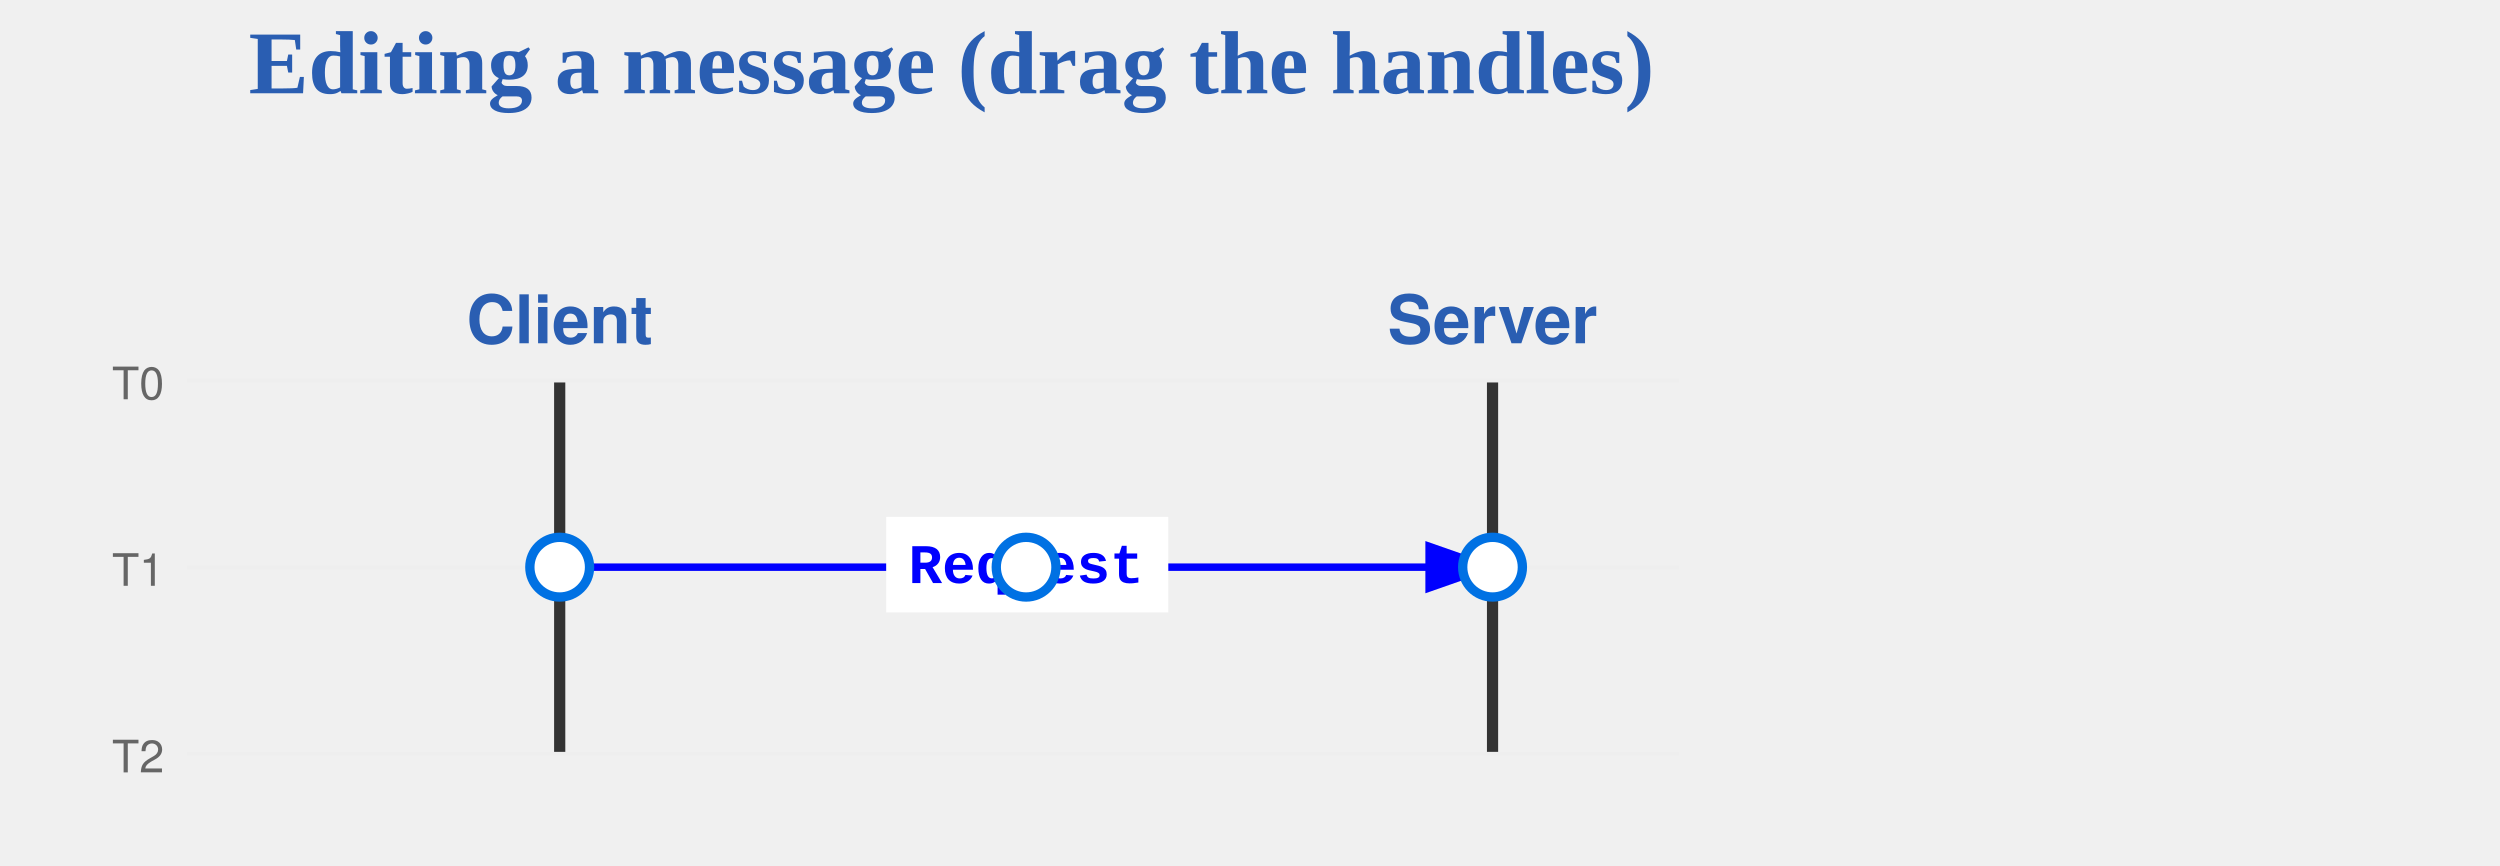
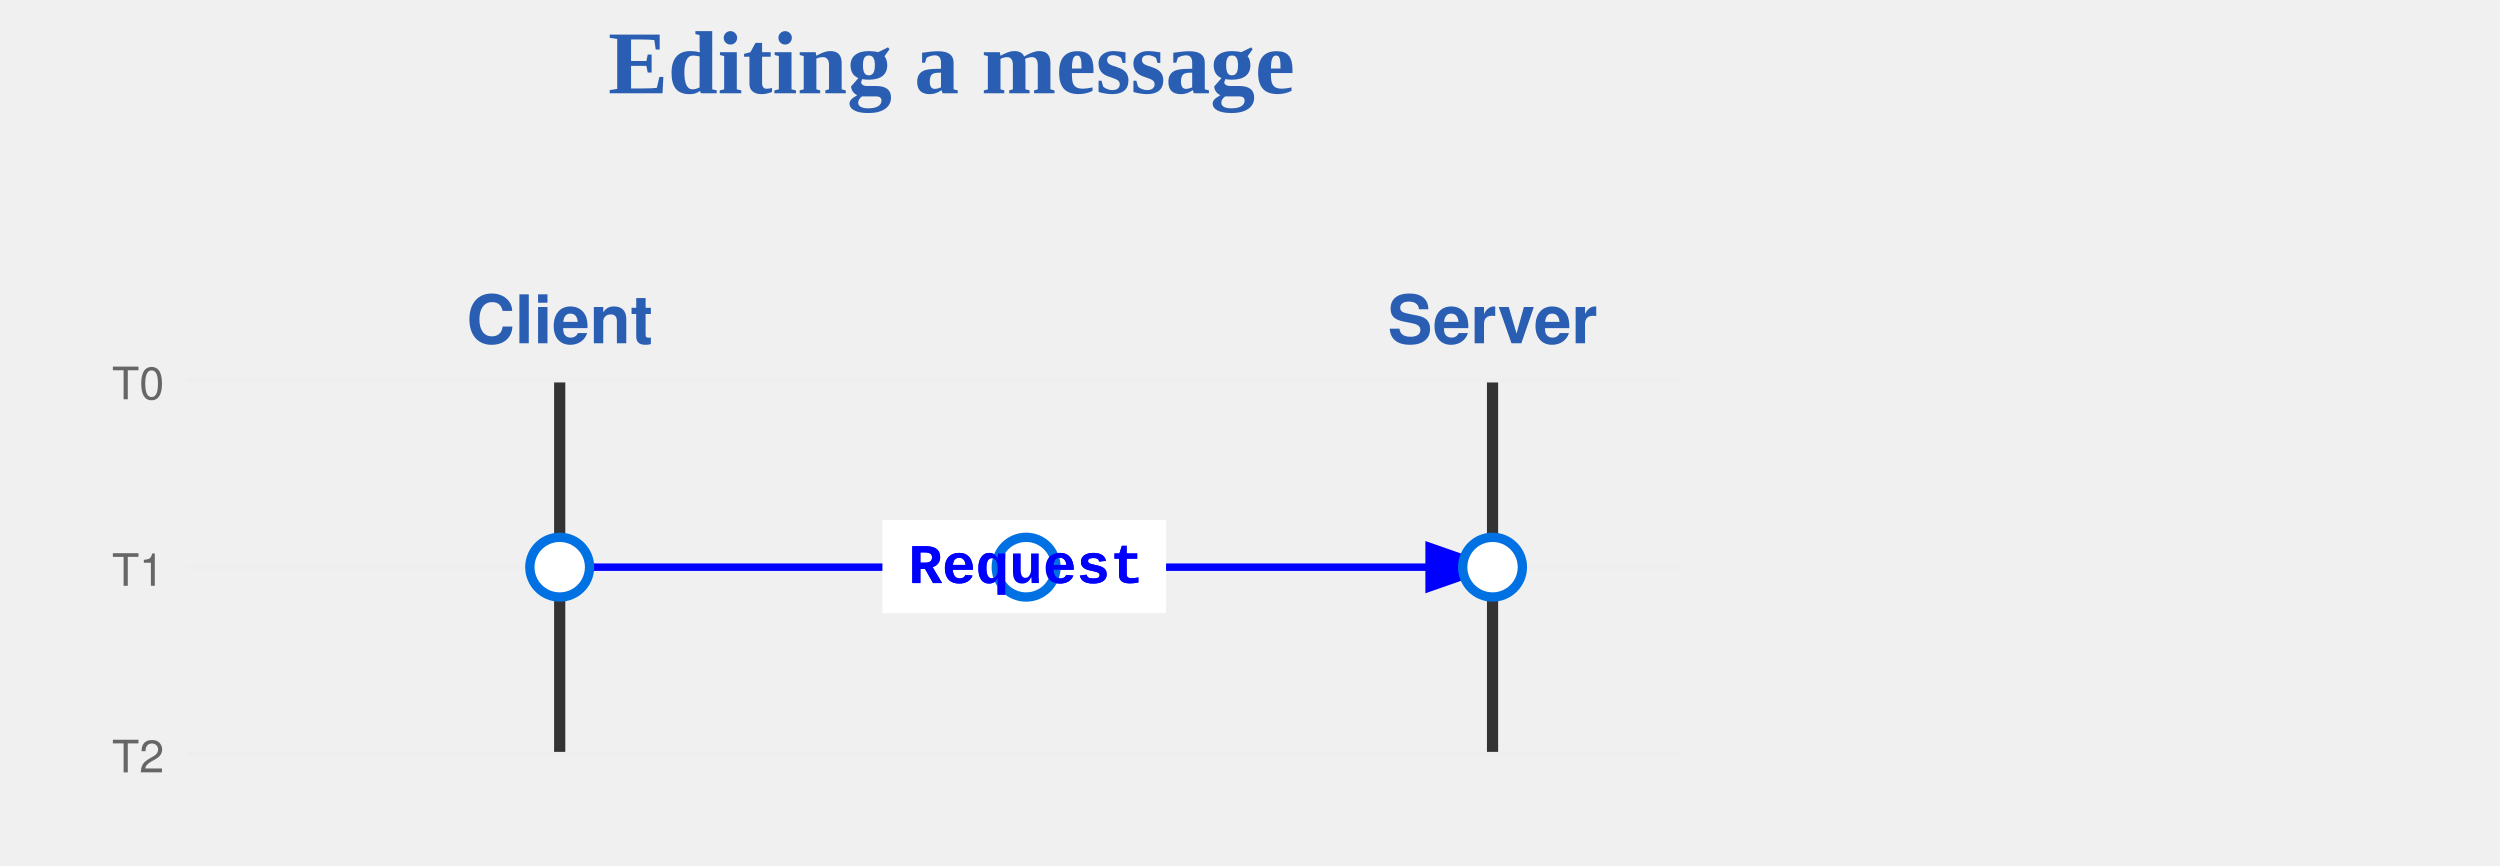
<svg xmlns="http://www.w3.org/2000/svg" id="temp-graph" width="670" height="232" viewBox="0 0 670 232" preserveAspectRatio="xMidYMid meet" style="max-width: none; height: auto;">
  <style>
    .label-box { fill: white; stroke: none; }
    .state-box { fill: #ffffcc; stroke: #aaa; rx: 4; ry: 4; }
    .lane-label { font-weight: bold; font-size: 18px; text-anchor: middle; fill: #2a5eb2; font-family: Helvetica, Arial, sans-serif; }
    /* Time-gap labels use the same face as lane labels; size/color are configurable. */
    .time-gap-label { font-weight: bold; font-size: 13px; text-anchor: middle; fill: #6b7280; font-family: Helvetica, Arial, sans-serif; }
    .sub-lane-label { font-weight: bold; font-size: 12px; text-anchor: middle; fill: #2a5eb2; font-family: Helvetica, Arial, sans-serif; }
    /* Repeated lane labels: a distinct guide style so they don't read as ordinary
       message/state text. Three variants (options.graph.labelStyle); opacity is
       set per-group inline from options.graph.opacity. */
    .lane-label-repeat { pointer-events: none; }
    /* outline: hollow, colored letters (true "word-art" outline) */
    .lane-label-repeat.outline .lane-label { fill: none; stroke: #2a5eb2; stroke-width: 1.3px; stroke-linejoin: round; }
    .lane-label-repeat.outline .sub-lane-label { fill: none; stroke: #2a5eb2; stroke-width: 1px; stroke-linejoin: round; }
    /* white: white letters with a colored outline */
    .lane-label-repeat.white .lane-label { fill: #ffffff; stroke: #2a5eb2; stroke-width: 3px; paint-order: stroke; stroke-linejoin: round; }
    .lane-label-repeat.white .sub-lane-label { fill: #ffffff; stroke: #2a5eb2; stroke-width: 2px; paint-order: stroke; stroke-linejoin: round; }
    /* solid: colored letters with a white halo (chunky, reads solid on white) */
    .lane-label-repeat.solid .lane-label, .lane-label-repeat.solid .sub-lane-label { paint-order: stroke; stroke: #ffffff; stroke-width: 3.5px; stroke-linejoin: round; }
    .lane-group-label { font-weight: bold; font-size: 14px; text-anchor: middle; fill: #6699cc; font-family: Helvetica, Arial, sans-serif; }
    .lane-group-bracket { stroke: #6699cc; stroke-width: 2; stroke-dasharray: 4,4; fill: none; }
    .message-label { font-size: 15px; font-family: 'Courier New', monospace; dominant-baseline: middle; font-weight: bold; }
    .state-label { font-size: 11px; fill: black; font-family: Helvetica, Arial, sans-serif; text-anchor: middle; }
    .arrow { stroke-width: 2; }
    .dashed { stroke-dasharray: 5,5; }
    .time-label { font-size: 12px; fill: #666; font-family: Helvetica, Arial, sans-serif; }
    .grid-line { stroke: #eee; stroke-width: 1; }
    .legend-box { fill: white; stroke: #ccc; stroke-width: 1; rx: 6; ry: 6; }
    .legend-title { font-weight: bold; font-size: 16px; fill: #2a5eb2; font-family: Helvetica, Arial, sans-serif; }
    .legend-label { font-size: 27px; font-family: 'Courier New', monospace; dominant-baseline: middle; }
    .info-box { fill: white; stroke: #333; stroke-width: 1; rx: 4; ry: 4; }
    .info-box-text { font-size: 12px; font-family: Helvetica, Arial, sans-serif; fill: #333; }
    .info-box-line { stroke: #333; stroke-width: 1; stroke-dasharray: 3,3; fill: none; }
    /* Interaction frames (PlantUML-style): a thin bordered region with a cut-corner
       label tab at the top-left. Transparent interior so it scopes without hiding. */
    .frame-box { fill: none; stroke: #888; stroke-width: 1.2; }
    .frame-tab { fill: #f3f3f3; stroke: #888; stroke-width: 1.2; }
    .frame-label { font-size: 13px; font-weight: bold; font-family: Helvetica, Arial, sans-serif; fill: #666; }
  </style>
  <style>
    .label-box { fill: white; stroke: none; }
    .state-box { fill: #ffffcc; stroke: #aaa; rx: 4; ry: 4; }
    .lane-label { font-weight: bold; font-size: 18px; text-anchor: middle; fill: #2a5eb2; font-family: Helvetica, Arial, sans-serif; }
    /* Time-gap labels use the same face as lane labels; size/color are configurable. */
    .time-gap-label { font-weight: bold; font-size: 13px; text-anchor: middle; fill: #6b7280; font-family: Helvetica, Arial, sans-serif; }
    .sub-lane-label { font-weight: bold; font-size: 12px; text-anchor: middle; fill: #2a5eb2; font-family: Helvetica, Arial, sans-serif; }
    /* Repeated lane labels: a distinct guide style so they don't read as ordinary
       message/state text. Three variants (options.graph.labelStyle); opacity is
       set per-group inline from options.graph.opacity. */
    .lane-label-repeat { pointer-events: none; }
    /* outline: hollow, colored letters (true "word-art" outline) */
    .lane-label-repeat.outline .lane-label { fill: none; stroke: #2a5eb2; stroke-width: 1.3px; stroke-linejoin: round; }
    .lane-label-repeat.outline .sub-lane-label { fill: none; stroke: #2a5eb2; stroke-width: 1px; stroke-linejoin: round; }
    /* white: white letters with a colored outline */
    .lane-label-repeat.white .lane-label { fill: #ffffff; stroke: #2a5eb2; stroke-width: 3px; paint-order: stroke; stroke-linejoin: round; }
    .lane-label-repeat.white .sub-lane-label { fill: #ffffff; stroke: #2a5eb2; stroke-width: 2px; paint-order: stroke; stroke-linejoin: round; }
    /* solid: colored letters with a white halo (chunky, reads solid on white) */
    .lane-label-repeat.solid .lane-label, .lane-label-repeat.solid .sub-lane-label { paint-order: stroke; stroke: #ffffff; stroke-width: 3.5px; stroke-linejoin: round; }
    .lane-group-label { font-weight: bold; font-size: 14px; text-anchor: middle; fill: #6699cc; font-family: Helvetica, Arial, sans-serif; }
    .lane-group-bracket { stroke: #6699cc; stroke-width: 2; stroke-dasharray: 4,4; fill: none; }
    .message-label { font-size: 15px; font-family: 'Courier New', monospace; dominant-baseline: middle; font-weight: bold; }
    .state-label { font-size: 11px; fill: black; font-family: Helvetica, Arial, sans-serif; text-anchor: middle; }
    .arrow { stroke-width: 2; }
    .dashed { stroke-dasharray: 5,5; }
    .time-label { font-size: 12px; fill: #666; font-family: Helvetica, Arial, sans-serif; }
    .grid-line { stroke: #eee; stroke-width: 1; }
    .legend-box { fill: white; stroke: #ccc; stroke-width: 1; rx: 6; ry: 6; }
    .legend-title { font-weight: bold; font-size: 16px; fill: #2a5eb2; font-family: Helvetica, Arial, sans-serif; }
    .legend-label { font-size: 27px; font-family: 'Courier New', monospace; dominant-baseline: middle; }
    .info-box { fill: white; stroke: #333; stroke-width: 1; rx: 4; ry: 4; }
    .info-box-text { font-size: 12px; font-family: Helvetica, Arial, sans-serif; fill: #333; }
    .info-box-line { stroke: #333; stroke-width: 1; stroke-dasharray: 3,3; fill: none; }
    /* Interaction frames (PlantUML-style): a thin bordered region with a cut-corner
       label tab at the top-left. Transparent interior so it scopes without hiding. */
    .frame-box { fill: none; stroke: #888; stroke-width: 1.2; }
    .frame-tab { fill: #f3f3f3; stroke: #888; stroke-width: 1.2; }
    .frame-label { font-size: 13px; font-weight: bold; font-family: Helvetica, Arial, sans-serif; fill: #666; }
  </style>
  <defs>
    <marker id="arrowhead-blue" markerWidth="10" markerHeight="7" refX="9" refY="3.5" orient="auto">
      <polygon points="0 0, 10 3.5, 0 7" fill="blue" />
    </marker>
  </defs>
  <style>
    .label-box { fill: white; stroke: none; }
    .state-box { fill: #ffffcc; stroke: #aaa; rx: 4; ry: 4; }
    .lane-label { font-weight: bold; font-size: 18px; text-anchor: middle; fill: #2a5eb2; font-family: Helvetica, Arial, sans-serif; }
    /* Time-gap labels use the same face as lane labels; size/color are configurable. */
    .time-gap-label { font-weight: bold; font-size: 13px; text-anchor: middle; fill: #6b7280; font-family: Helvetica, Arial, sans-serif; }
    .sub-lane-label { font-weight: bold; font-size: 12px; text-anchor: middle; fill: #2a5eb2; font-family: Helvetica, Arial, sans-serif; }
    /* Repeated lane labels: a distinct guide style so they don't read as ordinary
       message/state text. Three variants (options.graph.labelStyle); opacity is
       set per-group inline from options.graph.opacity. */
    .lane-label-repeat { pointer-events: none; }
    /* outline: hollow, colored letters (true "word-art" outline) */
    .lane-label-repeat.outline .lane-label { fill: none; stroke: #2a5eb2; stroke-width: 1.3px; stroke-linejoin: round; }
    .lane-label-repeat.outline .sub-lane-label { fill: none; stroke: #2a5eb2; stroke-width: 1px; stroke-linejoin: round; }
    /* white: white letters with a colored outline */
    .lane-label-repeat.white .lane-label { fill: #ffffff; stroke: #2a5eb2; stroke-width: 3px; paint-order: stroke; stroke-linejoin: round; }
    .lane-label-repeat.white .sub-lane-label { fill: #ffffff; stroke: #2a5eb2; stroke-width: 2px; paint-order: stroke; stroke-linejoin: round; }
    /* solid: colored letters with a white halo (chunky, reads solid on white) */
    .lane-label-repeat.solid .lane-label, .lane-label-repeat.solid .sub-lane-label { paint-order: stroke; stroke: #ffffff; stroke-width: 3.5px; stroke-linejoin: round; }
    .lane-group-label { font-weight: bold; font-size: 14px; text-anchor: middle; fill: #6699cc; font-family: Helvetica, Arial, sans-serif; }
    .lane-group-bracket { stroke: #6699cc; stroke-width: 2; stroke-dasharray: 4,4; fill: none; }
    .message-label { font-size: 15px; font-family: 'Courier New', monospace; dominant-baseline: middle; font-weight: bold; }
    .state-label { font-size: 11px; fill: black; font-family: Helvetica, Arial, sans-serif; text-anchor: middle; }
    .arrow { stroke-width: 2; }
    .dashed { stroke-dasharray: 5,5; }
    .time-label { font-size: 12px; fill: #666; font-family: Helvetica, Arial, sans-serif; }
    .grid-line { stroke: #eee; stroke-width: 1; }
    .legend-box { fill: white; stroke: #ccc; stroke-width: 1; rx: 6; ry: 6; }
    .legend-title { font-weight: bold; font-size: 16px; fill: #2a5eb2; font-family: Helvetica, Arial, sans-serif; }
    .legend-label { font-size: 27px; font-family: 'Courier New', monospace; dominant-baseline: middle; }
    .info-box { fill: white; stroke: #333; stroke-width: 1; rx: 4; ry: 4; }
    .info-box-text { font-size: 12px; font-family: Helvetica, Arial, sans-serif; fill: #333; }
    .info-box-line { stroke: #333; stroke-width: 1; stroke-dasharray: 3,3; fill: none; }
    /* Interaction frames (PlantUML-style): a thin bordered region with a cut-corner
       label tab at the top-left. Transparent interior so it scopes without hiding. */
    .frame-box { fill: none; stroke: #888; stroke-width: 1.2; }
    .frame-tab { fill: #f3f3f3; stroke: #888; stroke-width: 1.2; }
    .frame-label { font-size: 13px; font-weight: bold; font-family: Helvetica, Arial, sans-serif; fill: #666; }
  </style>
  <line x1="150" y1="102" x2="150" y2="202" stroke="#333" stroke-width="3" data-kind="lane" data-index="0" data-role="line" />
  <text x="150" y="92" class="lane-label" data-kind="lane" data-index="0" data-role="label">
    <tspan x="150" dy="0">Client</tspan>
  </text>
  <line x1="400" y1="102" x2="400" y2="202" stroke="#333" stroke-width="3" data-kind="lane" data-index="1" data-role="line" />
  <text x="400" y="92" class="lane-label" data-kind="lane" data-index="1" data-role="label">
    <tspan x="400" dy="0">Server</tspan>
  </text>
  <text x="255" y="25" text-anchor="middle" font-size="24" font-weight="bold" fill="#2a5eb2" data-kind="title" data-index="0">
-     <tspan x="255" dy="0">Editing a message (drag the handles)</tspan>
+     <tspan x="255" dy="0">Editing a message</tspan>
  </text>
  <line x1="50" y1="102" x2="450" y2="102" class="grid-line" />
  <text x="30" y="107" class="time-label">T0</text>
  <line x1="50" y1="152" x2="450" y2="152" class="grid-line" />
  <text x="30" y="157" class="time-label">T1</text>
  <line x1="50" y1="202" x2="450" y2="202" class="grid-line" />
  <text x="30" y="207" class="time-label">T2</text>
  <g />
  <g>
    <line x1="150" y1="152" x2="400" y2="152" stroke="blue" class="arrow" data-kind="message" data-index="0" data-role="line" marker-end="url(#arrowhead-blue)" />
    <g transform="rotate(0, 275, 152)" data-kind="message" data-index="0" data-role="label">
-       <rect x="237.494" y="138.525" width="75.609" height="25.6" class="label-box" />
+       <rect x="236.492" y="139.328" width="76.016" height="25" class="label-box" />
      <text x="275" y="152" class="message-label" fill="blue" text-anchor="middle">
        <tspan x="275" dy="0">Request</tspan>
      </text>
    </g>
  </g>
  <g />
  <g />
  <g />
  <circle cx="150" cy="152" r="8" fill="#ffffff" stroke="#0071e3" stroke-width="2.5" />
  <circle cx="400" cy="152" r="8" fill="#ffffff" stroke="#0071e3" stroke-width="2.5" />
  <circle cx="275" cy="152" r="8" fill="#ffffff" stroke="#0071e3" stroke-width="2.5" />
+   <text x="275" y="152" class="message-label" fill="blue" text-anchor="middle">
+     <tspan x="275" dy="0">Request</tspan>
+   </text>
</svg>
